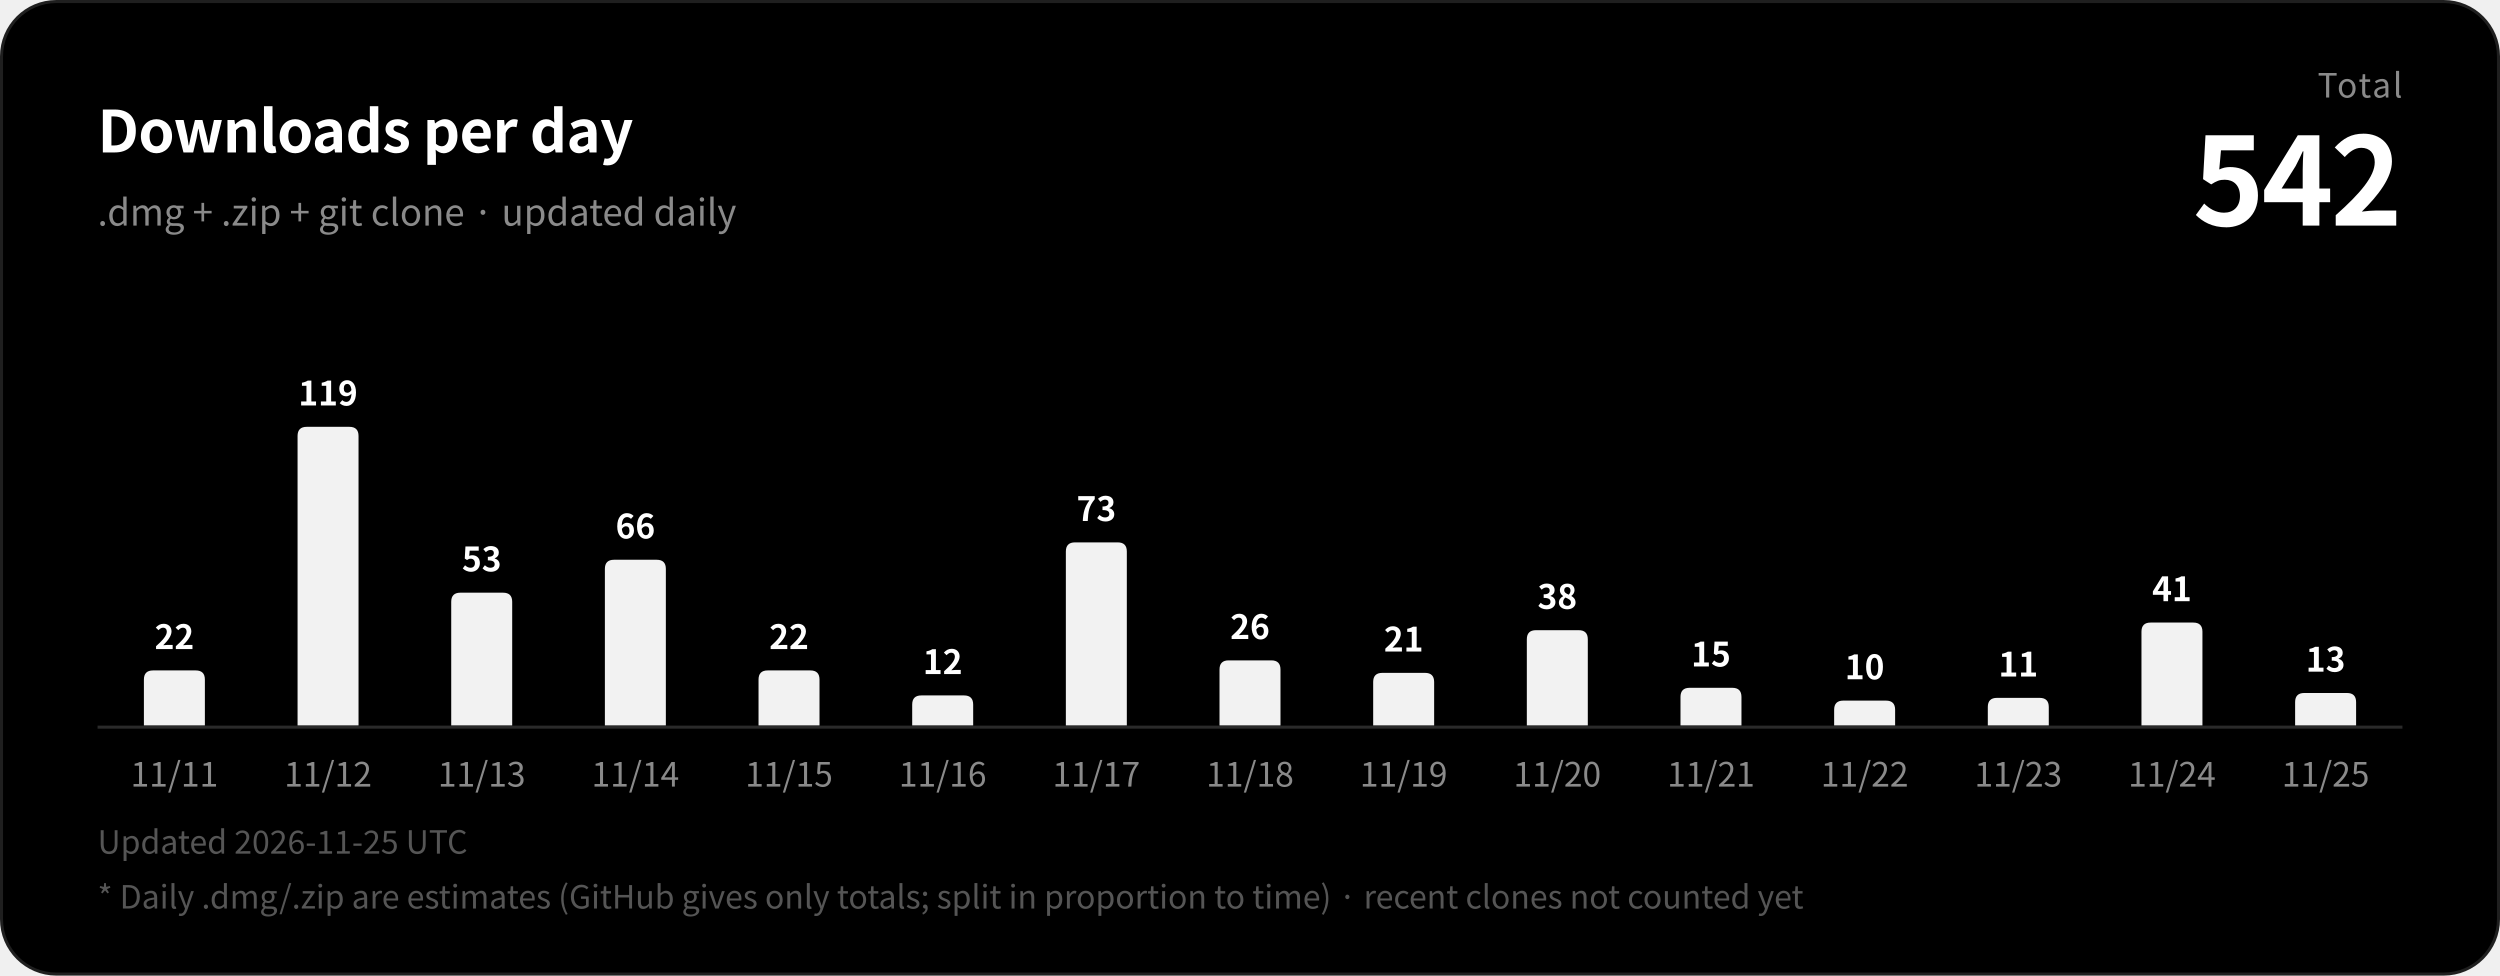
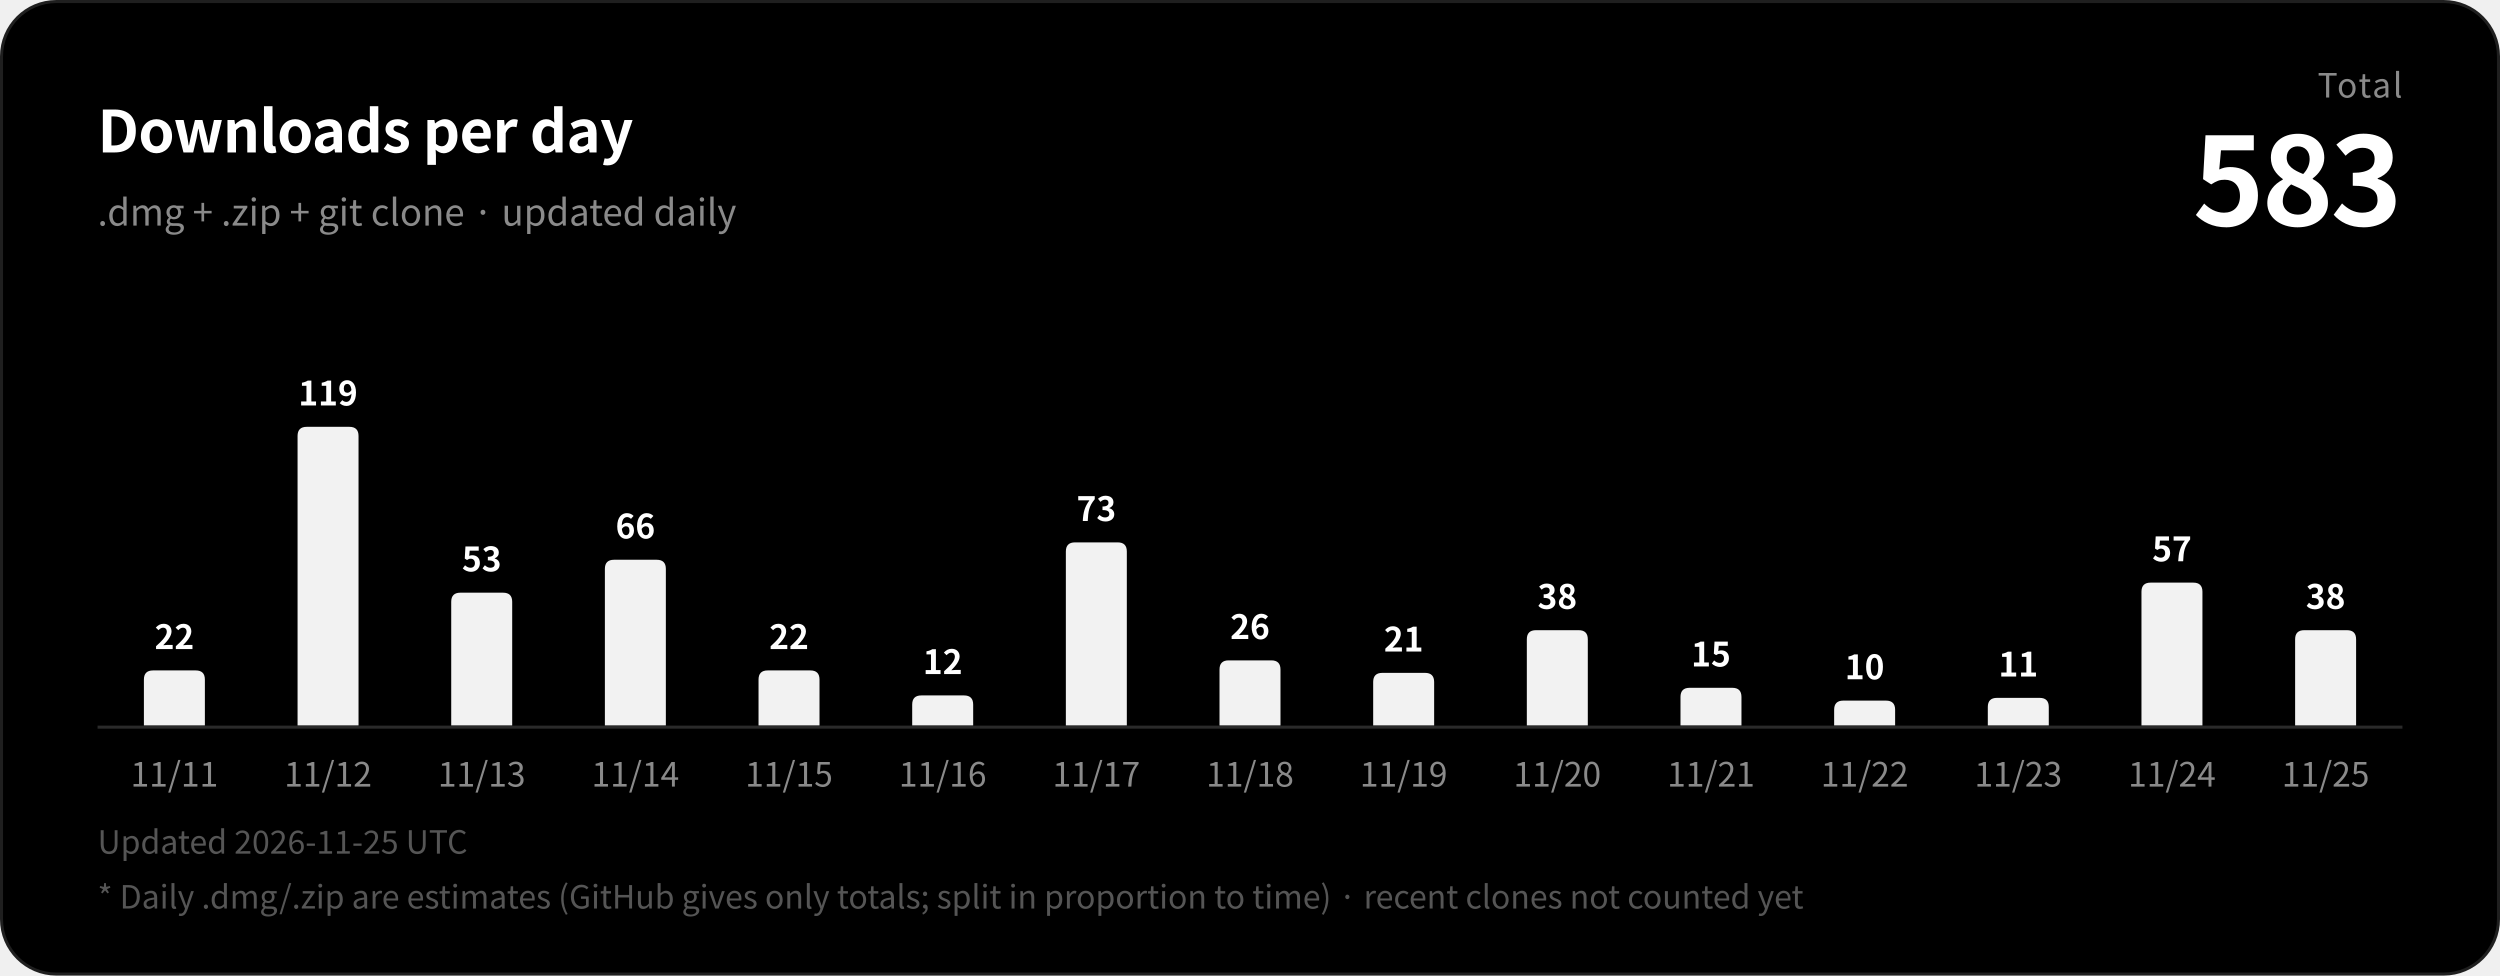
<svg xmlns="http://www.w3.org/2000/svg" width="820" height="320" viewBox="0 0 820 320" role="img" aria-label="Downloads per day">
  <rect x="0.5" y="0.5" width="819" height="319" rx="18" fill="#000000" stroke="#1f1f1f" />
  <g font-family="-apple-system, BlinkMacSystemFont, 'SF Pro Display', 'Segoe UI', 'Hiragino Sans', 'Hiragino Kaku Gothic ProN', 'Noto Sans CJK JP', 'Noto Sans JP', 'PingFang SC', 'Microsoft YaHei', sans-serif" style="font-variant-numeric: tabular-nums">
    <text x="32" y="50" font-size="19" font-weight="600" fill="#ffffff" letter-spacing="-0.2">Downloads per day</text>
    <text x="32" y="74" font-size="12" fill="#8a8a8a">.dmg + .zip + git clone · updated daily</text>
    <text x="788" y="32" font-size="11" fill="#8a8a8a" text-anchor="end" letter-spacing="0.6">Total</text>
-     <text x="788" y="74" font-size="40" font-weight="700" fill="#ffffff" text-anchor="end" letter-spacing="-1">542</text>
+     <text x="788" y="74" font-size="40" font-weight="700" fill="#ffffff" text-anchor="end" letter-spacing="-1">583</text>
    <path d="M47.2,238.0V222.9Q47.2,219.9 50.2,219.9H64.2Q67.2,219.9 67.2,222.9V238.0Z" fill="#f2f2f2" />
    <text x="57.2" y="212.9" font-size="11" font-weight="600" fill="#ffffff" text-anchor="middle">22</text>
    <text x="57.2" y="258" font-size="11" fill="#8a8a8a" text-anchor="middle">11/11</text>
    <path d="M97.6,238.0V143.0Q97.6,140.0 100.6,140.0H114.6Q117.6,140.0 117.6,143.0V238.0Z" fill="#f2f2f2" />
    <text x="107.6" y="133.0" font-size="11" font-weight="600" fill="#ffffff" text-anchor="middle">119</text>
    <text x="107.6" y="258" font-size="11" fill="#8a8a8a" text-anchor="middle">11/12</text>
    <path d="M148.0,238.0V197.4Q148.0,194.4 151.0,194.4H165.0Q168.0,194.4 168.0,197.4V238.0Z" fill="#f2f2f2" />
    <text x="158.0" y="187.4" font-size="11" font-weight="600" fill="#ffffff" text-anchor="middle">53</text>
    <text x="158.0" y="258" font-size="11" fill="#8a8a8a" text-anchor="middle">11/13</text>
    <path d="M198.4,238.0V186.6Q198.4,183.6 201.4,183.6H215.4Q218.4,183.6 218.4,186.6V238.0Z" fill="#f2f2f2" />
    <text x="208.4" y="176.6" font-size="11" font-weight="600" fill="#ffffff" text-anchor="middle">66</text>
    <text x="208.4" y="258" font-size="11" fill="#8a8a8a" text-anchor="middle">11/14</text>
    <path d="M248.8,238.0V222.9Q248.8,219.9 251.8,219.9H265.8Q268.8,219.9 268.8,222.9V238.0Z" fill="#f2f2f2" />
    <text x="258.8" y="212.9" font-size="11" font-weight="600" fill="#ffffff" text-anchor="middle">22</text>
    <text x="258.8" y="258" font-size="11" fill="#8a8a8a" text-anchor="middle">11/15</text>
    <path d="M299.2,238.0V231.1Q299.2,228.1 302.2,228.1H316.2Q319.2,228.1 319.2,231.1V238.0Z" fill="#f2f2f2" />
    <text x="309.2" y="221.1" font-size="11" font-weight="600" fill="#ffffff" text-anchor="middle">12</text>
    <text x="309.2" y="258" font-size="11" fill="#8a8a8a" text-anchor="middle">11/16</text>
    <path d="M349.6,238.0V180.9Q349.6,177.9 352.6,177.9H366.6Q369.6,177.9 369.6,180.9V238.0Z" fill="#f2f2f2" />
    <text x="359.6" y="170.9" font-size="11" font-weight="600" fill="#ffffff" text-anchor="middle">73</text>
    <text x="359.6" y="258" font-size="11" fill="#8a8a8a" text-anchor="middle">11/17</text>
    <path d="M400.0,238.0V219.6Q400.0,216.6 403.0,216.6H417.0Q420.0,216.6 420.0,219.6V238.0Z" fill="#f2f2f2" />
    <text x="410.0" y="209.6" font-size="11" font-weight="600" fill="#ffffff" text-anchor="middle">26</text>
    <text x="410.0" y="258" font-size="11" fill="#8a8a8a" text-anchor="middle">11/18</text>
    <path d="M450.4,238.0V223.7Q450.4,220.7 453.4,220.7H467.4Q470.4,220.7 470.4,223.7V238.0Z" fill="#f2f2f2" />
    <text x="460.4" y="213.7" font-size="11" font-weight="600" fill="#ffffff" text-anchor="middle">21</text>
    <text x="460.4" y="258" font-size="11" fill="#8a8a8a" text-anchor="middle">11/19</text>
    <path d="M500.8,238.0V209.7Q500.8,206.7 503.8,206.7H517.8Q520.8,206.7 520.8,209.7V238.0Z" fill="#f2f2f2" />
    <text x="510.8" y="199.7" font-size="11" font-weight="600" fill="#ffffff" text-anchor="middle">38</text>
    <text x="510.8" y="258" font-size="11" fill="#8a8a8a" text-anchor="middle">11/20</text>
    <path d="M551.2,238.0V228.6Q551.2,225.6 554.2,225.6H568.2Q571.2,225.6 571.2,228.6V238.0Z" fill="#f2f2f2" />
    <text x="561.2" y="218.6" font-size="11" font-weight="600" fill="#ffffff" text-anchor="middle">15</text>
    <text x="561.2" y="258" font-size="11" fill="#8a8a8a" text-anchor="middle">11/21</text>
    <path d="M601.6,238.0V232.8Q601.6,229.8 604.6,229.8H618.6Q621.6,229.8 621.6,232.8V238.0Z" fill="#f2f2f2" />
    <text x="611.6" y="222.8" font-size="11" font-weight="600" fill="#ffffff" text-anchor="middle">10</text>
    <text x="611.6" y="258" font-size="11" fill="#8a8a8a" text-anchor="middle">11/22</text>
    <path d="M652.0,238.0V231.9Q652.0,228.9 655.0,228.9H669.0Q672.0,228.9 672.0,231.9V238.0Z" fill="#f2f2f2" />
    <text x="662.0" y="221.9" font-size="11" font-weight="600" fill="#ffffff" text-anchor="middle">11</text>
    <text x="662.0" y="258" font-size="11" fill="#8a8a8a" text-anchor="middle">11/23</text>
-     <path d="M702.4,238.0V207.2Q702.4,204.2 705.4,204.2H719.4Q722.4,204.2 722.4,207.2V238.0Z" fill="#f2f2f2" />
-     <text x="712.4" y="197.2" font-size="11" font-weight="600" fill="#ffffff" text-anchor="middle">41</text>
+     <path d="M702.4,238.0V194.1Q702.4,191.1 705.4,191.1H719.4Q722.4,191.1 722.4,194.1V238.0Z" fill="#f2f2f2" />
+     <text x="712.4" y="184.1" font-size="11" font-weight="600" fill="#ffffff" text-anchor="middle">57</text>
    <text x="712.4" y="258" font-size="11" fill="#8a8a8a" text-anchor="middle">11/24</text>
-     <path d="M752.8,238.0V230.3Q752.8,227.3 755.8,227.3H769.8Q772.8,227.3 772.8,230.3V238.0Z" fill="#f2f2f2" />
-     <text x="762.8" y="220.3" font-size="11" font-weight="600" fill="#ffffff" text-anchor="middle">13</text>
+     <path d="M752.8,238.0V209.7Q752.8,206.7 755.8,206.7H769.8Q772.8,206.7 772.8,209.7V238.0Z" fill="#f2f2f2" />
+     <text x="762.8" y="199.7" font-size="11" font-weight="600" fill="#ffffff" text-anchor="middle">38</text>
    <text x="762.8" y="258" font-size="11" fill="#8a8a8a" text-anchor="middle">11/25</text>
    <line x1="32" y1="238.5" x2="788" y2="238.5" stroke="#2a2a2a" stroke-width="1" />
    <text x="32" y="280" font-size="10.5" fill="#555555">Updated 2026-11-25 UTC</text>
    <text x="32" y="298" font-size="10.5" fill="#555555">* Daily .dmg/.zip are estimates (GitHub gives only totals; split in proportion to time) · recent clones not counted yet</text>
  </g>
</svg>
